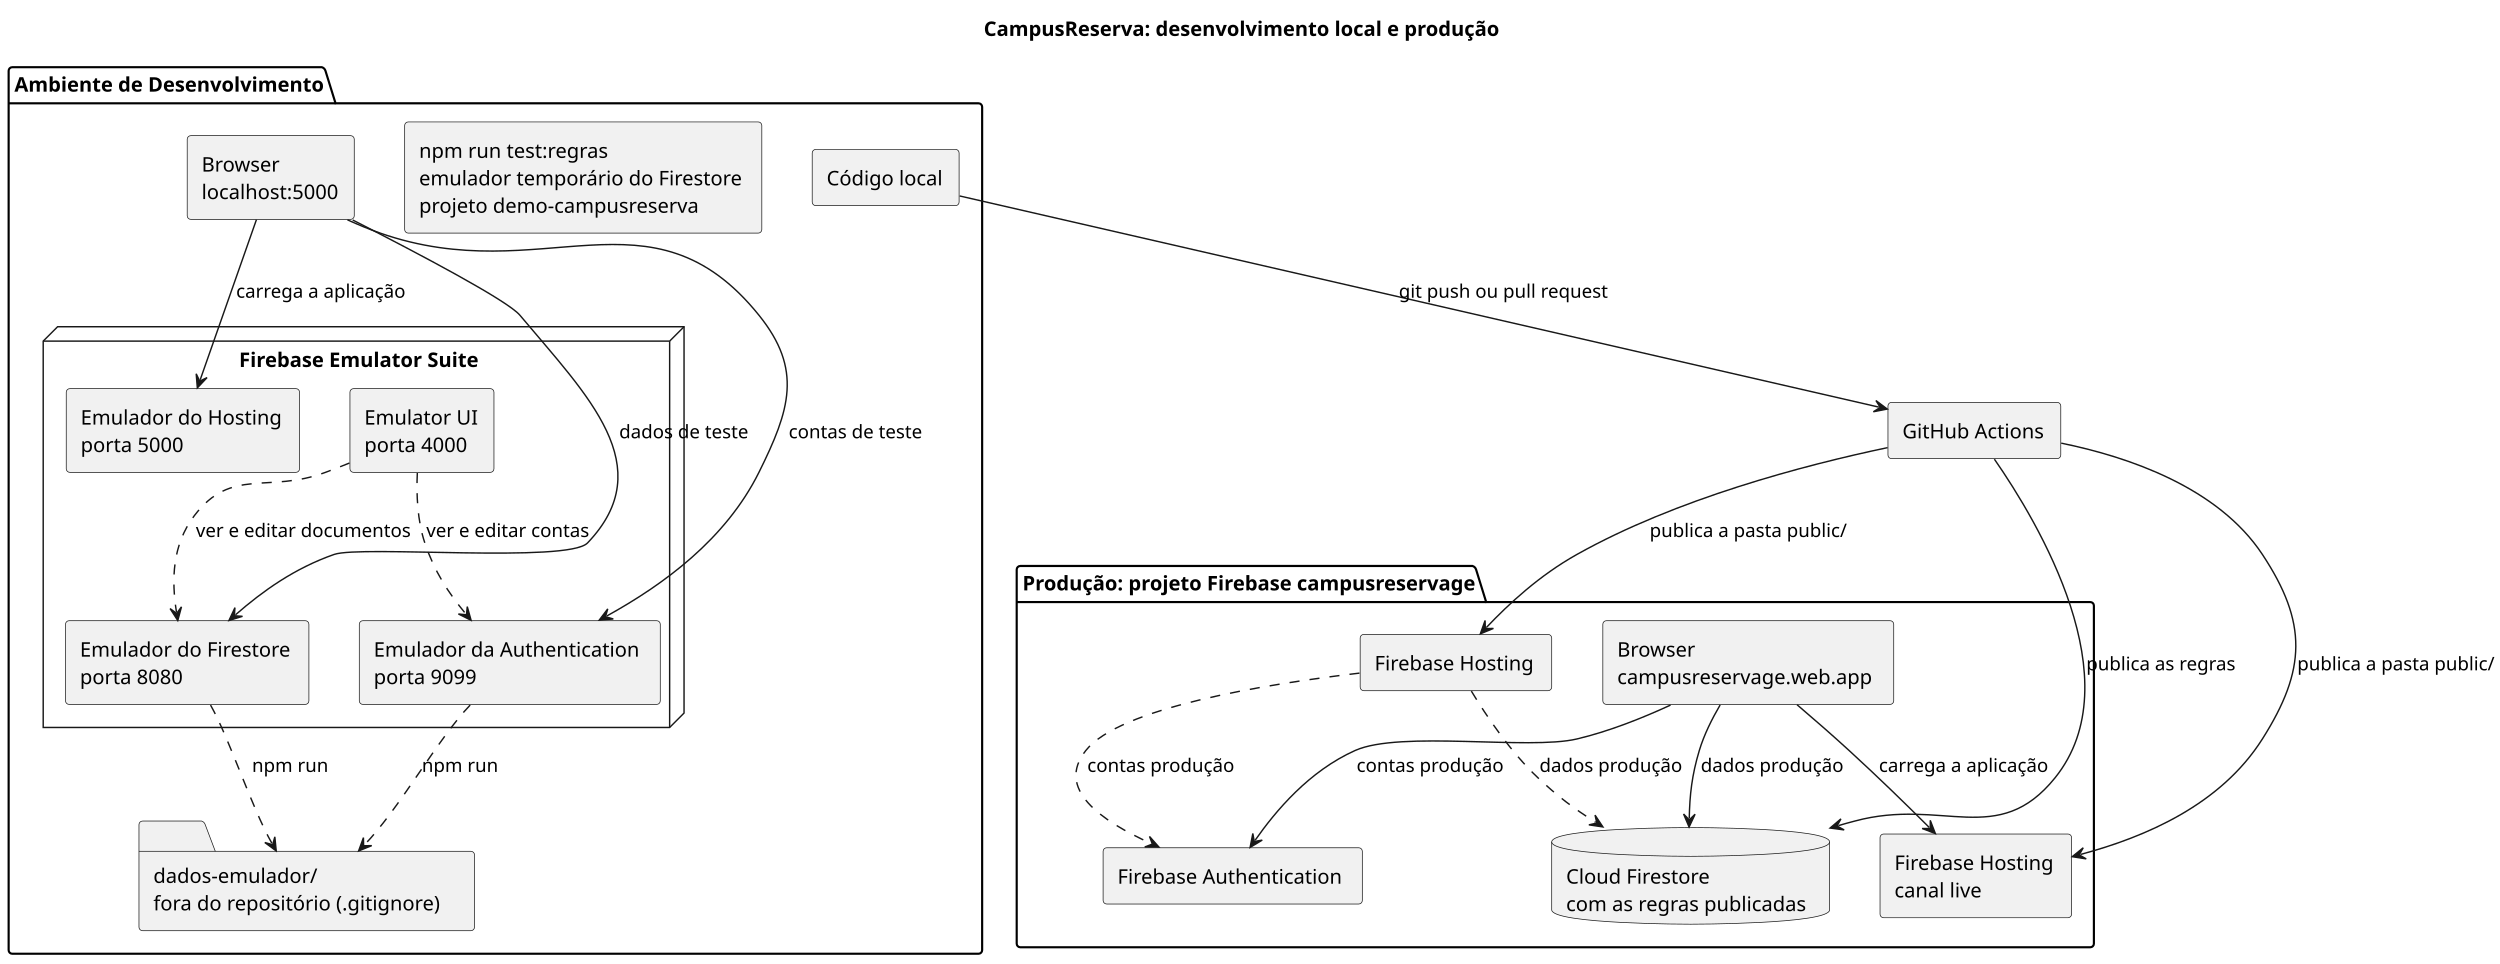
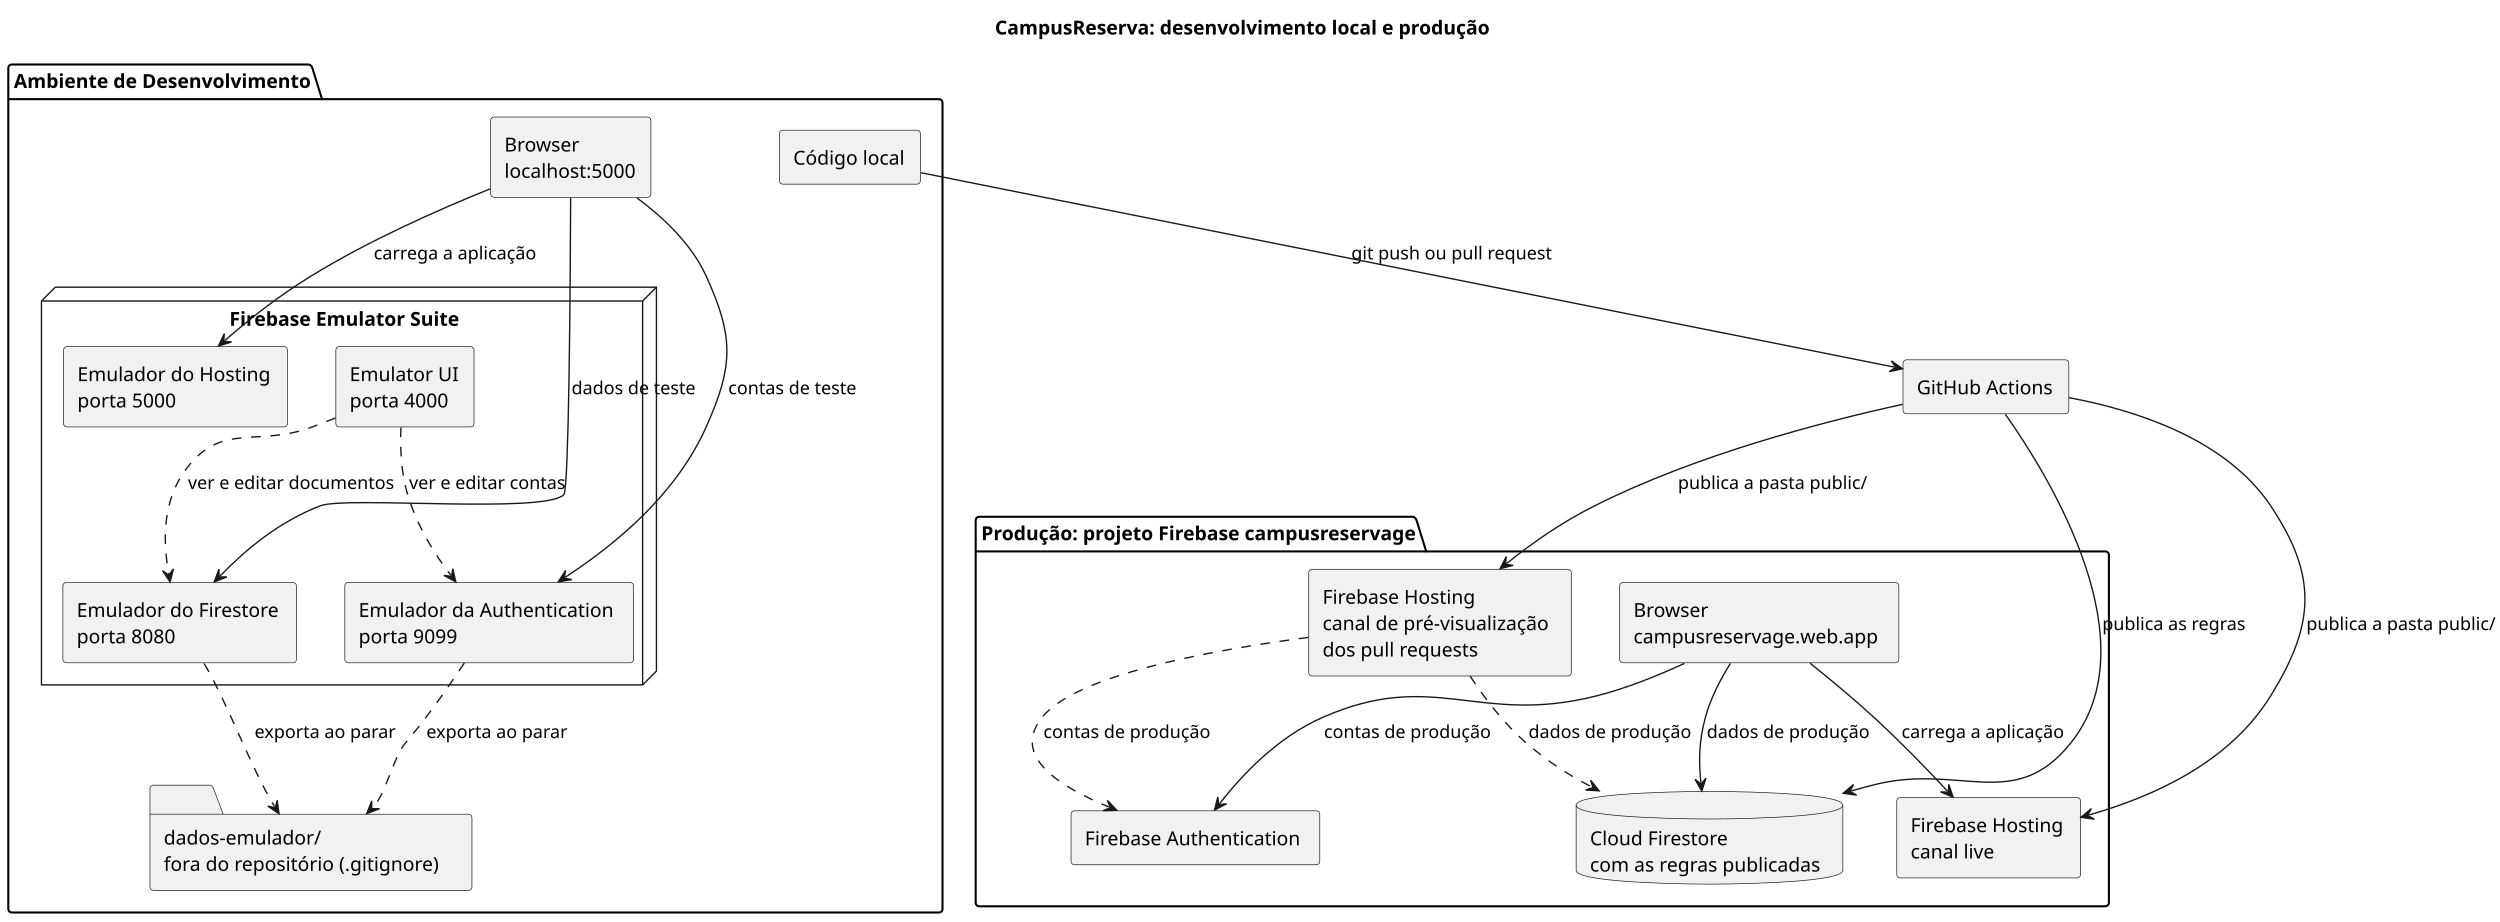
- <svg xmlns="http://www.w3.org/2000/svg" contentStyleType="text/css" height="669px" preserveAspectRatio="none" style="width:1736px;height:669px;background:#FFFFFF;" version="1.1" viewBox="0 0 1736 669" width="1736px" zoomAndPan="magnify">
+ <svg xmlns="http://www.w3.org/2000/svg" contentStyleType="text/css" height="667px" preserveAspectRatio="none" style="width:1809px;height:667px;background:#FFFFFF;" version="1.1" viewBox="0 0 1809 667" width="1809px" zoomAndPan="magnify">
  <defs />
  <g>
-     <text fill="#000000" font-family="sans-serif" font-size="14" font-weight="bold" lengthAdjust="spacing" textLength="356" x="683.105" y="24.966">CampusReserva: desenvolvimento local e produção</text>
+     <text fill="#000000" font-family="sans-serif" font-size="14" font-weight="bold" lengthAdjust="spacing" textLength="356" x="719.92" y="24.966">CampusReserva: desenvolvimento local e produção</text>
    <g id="cluster_dev">
-       <path d="M8.5,46.67 L223.5,46.67 A3.75,3.75 0 0 1 226,49.17 L233,71.738 L679.5,71.738 A2.5,2.5 0 0 1 682,74.238 L682,659.78 A2.5,2.5 0 0 1 679.5,662.28 L8.5,662.28 A2.5,2.5 0 0 1 6,659.78 L6,49.17 A2.5,2.5 0 0 1 8.5,46.67 " fill="none" style="stroke:#000000;stroke-width:1.5;" />
+       <path d="M8.5,46.67 L223.5,46.67 A3.75,3.75 0 0 1 226,49.17 L233,71.738 L679.5,71.738 A2.5,2.5 0 0 1 682,74.238 L682,657.78 A2.5,2.5 0 0 1 679.5,660.28 L8.5,660.28 A2.5,2.5 0 0 1 6,657.78 L6,49.17 A2.5,2.5 0 0 1 8.5,46.67 " fill="none" style="stroke:#000000;stroke-width:1.5;" />
      <line style="stroke:#000000;stroke-width:1.5;" x1="6" x2="233" y1="71.738" y2="71.738" />
      <text fill="#000000" font-family="sans-serif" font-size="14" font-weight="bold" lengthAdjust="spacing" textLength="214" x="10" y="63.636">Ambiente de Desenvolvimento</text>
    </g>
    <g id="cluster_emu">
-       <polygon fill="none" points="30,236.87,40,226.87,475,226.87,475,495.14,465,505.14,30,505.14,30,236.87" style="stroke:#181818;stroke-width:1.0;" />
-       <line style="stroke:#181818;stroke-width:1.0;" x1="465" x2="475" y1="236.87" y2="226.87" />
-       <line style="stroke:#181818;stroke-width:1.0;" x1="30" x2="465" y1="236.87" y2="236.87" />
-       <line style="stroke:#181818;stroke-width:1.0;" x1="465" x2="465" y1="236.87" y2="505.14" />
-       <text fill="#000000" font-family="sans-serif" font-size="14" font-weight="bold" lengthAdjust="spacing" textLength="165" x="166" y="254.836">Firebase Emulator Suite</text>
+       <polygon fill="none" points="30,217.8,40,207.8,475,207.8,475,485.61,465,495.61,30,495.61,30,217.8" style="stroke:#181818;stroke-width:1.0;" />
+       <line style="stroke:#181818;stroke-width:1.0;" x1="465" x2="475" y1="217.8" y2="207.8" />
+       <line style="stroke:#181818;stroke-width:1.0;" x1="30" x2="465" y1="217.8" y2="217.8" />
+       <line style="stroke:#181818;stroke-width:1.0;" x1="465" x2="465" y1="217.8" y2="495.61" />
+       <text fill="#000000" font-family="sans-serif" font-size="14" font-weight="bold" lengthAdjust="spacing" textLength="165" x="166" y="235.766">Firebase Emulator Suite</text>
    </g>
    <g id="cluster_prod">
-       <path d="M708.5,393.01 L1022.5,393.01 A3.75,3.75 0 0 1 1025,395.51 L1032,418.078 L1451.5,418.078 A2.5,2.5 0 0 1 1454,420.578 L1454,655.28 A2.5,2.5 0 0 1 1451.5,657.78 L708.5,657.78 A2.5,2.5 0 0 1 706,655.28 L706,395.51 A2.5,2.5 0 0 1 708.5,393.01 " fill="none" style="stroke:#000000;stroke-width:1.5;" />
-       <line style="stroke:#000000;stroke-width:1.5;" x1="706" x2="1032" y1="418.078" y2="418.078" />
-       <text fill="#000000" font-family="sans-serif" font-size="14" font-weight="bold" lengthAdjust="spacing" textLength="313" x="710" y="409.976">Produção: projeto Firebase campusreservage</text>
+       <path d="M708.5,373.94 L1022.5,373.94 A3.75,3.75 0 0 1 1025,376.44 L1032,399.008 L1523.5,399.008 A2.5,2.5 0 0 1 1526,401.508 L1526,653.28 A2.5,2.5 0 0 1 1523.5,655.78 L708.5,655.78 A2.5,2.5 0 0 1 706,653.28 L706,376.44 A2.5,2.5 0 0 1 708.5,373.94 " fill="none" style="stroke:#000000;stroke-width:1.5;" />
+       <line style="stroke:#000000;stroke-width:1.5;" x1="706" x2="1032" y1="399.008" y2="399.008" />
+       <text fill="#000000" font-family="sans-serif" font-size="14" font-weight="bold" lengthAdjust="spacing" textLength="313" x="710" y="390.906">Produção: projeto Firebase campusreservage</text>
    </g>
    <g id="elem_bdev">
-       <rect fill="#F1F1F1" height="58.136" rx="2.5" ry="2.5" style="stroke:#181818;stroke-width:0.5;" width="116" x="130" y="94.2" />
-       <text fill="#000000" font-family="sans-serif" font-size="14" lengthAdjust="spacing" textLength="55" x="140" y="119.166">Browser</text>
-       <text fill="#000000" font-family="sans-serif" font-size="14" lengthAdjust="spacing" textLength="96" x="140" y="138.234">localhost:5000</text>
+       <rect fill="#F1F1F1" height="58.136" rx="2.5" ry="2.5" style="stroke:#181818;stroke-width:0.5;" width="116" x="355" y="84.67" />
+       <text fill="#000000" font-family="sans-serif" font-size="14" lengthAdjust="spacing" textLength="55" x="365" y="109.636">Browser</text>
+       <text fill="#000000" font-family="sans-serif" font-size="14" lengthAdjust="spacing" textLength="96" x="365" y="128.704">localhost:5000</text>
    </g>
    <g id="elem_dados">
-       <path d="M99,570.14 L140,570.14 A3.75,3.75 0 0 1 142.5,572.64 L149.5,591.14 L327,591.14 A2.5,2.5 0 0 1 329.5,593.64 L329.5,643.776 A2.5,2.5 0 0 1 327,646.276 L99,646.276 A2.5,2.5 0 0 1 96.5,643.776 L96.5,572.64 A2.5,2.5 0 0 1 99,570.14 " fill="#F1F1F1" style="stroke:#181818;stroke-width:0.5;" />
-       <line style="stroke:#181818;stroke-width:0.5;" x1="96.5" x2="149.5" y1="591.14" y2="591.14" />
-       <text fill="#000000" font-family="sans-serif" font-size="14" lengthAdjust="spacing" textLength="116" x="106.5" y="613.106">dados-emulador/</text>
-       <text fill="#000000" font-family="sans-serif" font-size="14" lengthAdjust="spacing" textLength="203" x="106.5" y="632.174">fora do repositório (.gitignore)</text>
-     </g>
-     <g id="elem_testes">
-       <rect fill="#F1F1F1" height="77.204" rx="2.5" ry="2.5" style="stroke:#181818;stroke-width:0.5;" width="248" x="281" y="84.67" />
-       <text fill="#000000" font-family="sans-serif" font-size="14" lengthAdjust="spacing" textLength="136" x="291" y="109.636">npm run test:regras</text>
-       <text fill="#000000" font-family="sans-serif" font-size="14" lengthAdjust="spacing" textLength="228" x="291" y="128.704">emulador temporário do Firestore</text>
-       <text fill="#000000" font-family="sans-serif" font-size="14" lengthAdjust="spacing" textLength="198" x="291" y="147.772">projeto demo-campusreserva</text>
+       <path d="M111,568.14 L152,568.14 A3.75,3.75 0 0 1 154.5,570.64 L161.5,589.14 L339,589.14 A2.5,2.5 0 0 1 341.5,591.64 L341.5,641.776 A2.5,2.5 0 0 1 339,644.276 L111,644.276 A2.5,2.5 0 0 1 108.5,641.776 L108.5,570.64 A2.5,2.5 0 0 1 111,568.14 " fill="#F1F1F1" style="stroke:#181818;stroke-width:0.5;" />
+       <line style="stroke:#181818;stroke-width:0.5;" x1="108.5" x2="161.5" y1="589.14" y2="589.14" />
+       <text fill="#000000" font-family="sans-serif" font-size="14" lengthAdjust="spacing" textLength="116" x="118.5" y="611.106">dados-emulador/</text>
+       <text fill="#000000" font-family="sans-serif" font-size="14" lengthAdjust="spacing" textLength="203" x="118.5" y="630.174">fora do repositório (.gitignore)</text>
    </g>
    <g id="elem_codigo">
-       <rect fill="#F1F1F1" height="39.068" rx="2.5" ry="2.5" style="stroke:#181818;stroke-width:0.5;" width="102" x="564" y="103.74" />
-       <text fill="#000000" font-family="sans-serif" font-size="14" lengthAdjust="spacing" textLength="82" x="574" y="128.706">Código local</text>
+       <rect fill="#F1F1F1" height="39.068" rx="2.5" ry="2.5" style="stroke:#181818;stroke-width:0.5;" width="102" x="564" y="94.2" />
+       <text fill="#000000" font-family="sans-serif" font-size="14" lengthAdjust="spacing" textLength="82" x="574" y="119.166">Código local</text>
    </g>
    <g id="elem_ehost">
-       <rect fill="#F1F1F1" height="58.136" rx="2.5" ry="2.5" style="stroke:#181818;stroke-width:0.5;" width="162" x="46" y="269.87" />
-       <text fill="#000000" font-family="sans-serif" font-size="14" lengthAdjust="spacing" textLength="142" x="56" y="294.836">Emulador do Hosting</text>
-       <text fill="#000000" font-family="sans-serif" font-size="14" lengthAdjust="spacing" textLength="72" x="56" y="313.904">porta 5000</text>
+       <rect fill="#F1F1F1" height="58.136" rx="2.5" ry="2.5" style="stroke:#181818;stroke-width:0.5;" width="162" x="46" y="250.8" />
+       <text fill="#000000" font-family="sans-serif" font-size="14" lengthAdjust="spacing" textLength="142" x="56" y="275.766">Emulador do Hosting</text>
+       <text fill="#000000" font-family="sans-serif" font-size="14" lengthAdjust="spacing" textLength="72" x="56" y="294.834">porta 5000</text>
    </g>
    <g id="elem_eauth">
-       <rect fill="#F1F1F1" height="58.136" rx="2.5" ry="2.5" style="stroke:#181818;stroke-width:0.5;" width="209" x="249.5" y="431.01" />
-       <text fill="#000000" font-family="sans-serif" font-size="14" lengthAdjust="spacing" textLength="189" x="259.5" y="455.976">Emulador da Authentication</text>
-       <text fill="#000000" font-family="sans-serif" font-size="14" lengthAdjust="spacing" textLength="72" x="259.5" y="475.044">porta 9099</text>
+       <rect fill="#F1F1F1" height="58.136" rx="2.5" ry="2.5" style="stroke:#181818;stroke-width:0.5;" width="209" x="249.5" y="421.47" />
+       <text fill="#000000" font-family="sans-serif" font-size="14" lengthAdjust="spacing" textLength="189" x="259.5" y="446.436">Emulador da Authentication</text>
+       <text fill="#000000" font-family="sans-serif" font-size="14" lengthAdjust="spacing" textLength="72" x="259.5" y="465.504">porta 9099</text>
    </g>
    <g id="elem_efs">
-       <rect fill="#F1F1F1" height="58.136" rx="2.5" ry="2.5" style="stroke:#181818;stroke-width:0.5;" width="169" x="45.5" y="431.01" />
-       <text fill="#000000" font-family="sans-serif" font-size="14" lengthAdjust="spacing" textLength="149" x="55.5" y="455.976">Emulador do Firestore</text>
-       <text fill="#000000" font-family="sans-serif" font-size="14" lengthAdjust="spacing" textLength="72" x="55.5" y="475.044">porta 8080</text>
+       <rect fill="#F1F1F1" height="58.136" rx="2.5" ry="2.5" style="stroke:#181818;stroke-width:0.5;" width="169" x="45.5" y="421.47" />
+       <text fill="#000000" font-family="sans-serif" font-size="14" lengthAdjust="spacing" textLength="149" x="55.5" y="446.436">Emulador do Firestore</text>
+       <text fill="#000000" font-family="sans-serif" font-size="14" lengthAdjust="spacing" textLength="72" x="55.5" y="465.504">porta 8080</text>
    </g>
    <g id="elem_eui">
-       <rect fill="#F1F1F1" height="58.136" rx="2.5" ry="2.5" style="stroke:#181818;stroke-width:0.5;" width="100" x="243" y="269.87" />
-       <text fill="#000000" font-family="sans-serif" font-size="14" lengthAdjust="spacing" textLength="80" x="253" y="294.836">Emulator UI</text>
-       <text fill="#000000" font-family="sans-serif" font-size="14" lengthAdjust="spacing" textLength="72" x="253" y="313.904">porta 4000</text>
+       <rect fill="#F1F1F1" height="58.136" rx="2.5" ry="2.5" style="stroke:#181818;stroke-width:0.5;" width="100" x="243" y="250.8" />
+       <text fill="#000000" font-family="sans-serif" font-size="14" lengthAdjust="spacing" textLength="80" x="253" y="275.766">Emulator UI</text>
+       <text fill="#000000" font-family="sans-serif" font-size="14" lengthAdjust="spacing" textLength="72" x="253" y="294.834">porta 4000</text>
    </g>
    <g id="elem_bprod">
-       <rect fill="#F1F1F1" height="58.136" rx="2.5" ry="2.5" style="stroke:#181818;stroke-width:0.5;" width="202" x="1113" y="431.01" />
-       <text fill="#000000" font-family="sans-serif" font-size="14" lengthAdjust="spacing" textLength="55" x="1123" y="455.976">Browser</text>
-       <text fill="#000000" font-family="sans-serif" font-size="14" lengthAdjust="spacing" textLength="182" x="1123" y="475.044">campusreservage.web.app</text>
+       <rect fill="#F1F1F1" height="58.136" rx="2.5" ry="2.5" style="stroke:#181818;stroke-width:0.5;" width="202" x="1172" y="421.47" />
+       <text fill="#000000" font-family="sans-serif" font-size="14" lengthAdjust="spacing" textLength="55" x="1182" y="446.436">Browser</text>
+       <text fill="#000000" font-family="sans-serif" font-size="14" lengthAdjust="spacing" textLength="182" x="1182" y="465.504">campusreservage.web.app</text>
    </g>
    <g id="elem_phost">
-       <rect fill="#F1F1F1" height="58.136" rx="2.5" ry="2.5" style="stroke:#181818;stroke-width:0.5;" width="133" x="1305.5" y="579.14" />
-       <text fill="#000000" font-family="sans-serif" font-size="14" lengthAdjust="spacing" textLength="113" x="1315.5" y="604.106">Firebase Hosting</text>
-       <text fill="#000000" font-family="sans-serif" font-size="14" lengthAdjust="spacing" textLength="63" x="1315.5" y="623.174">canal live</text>
+       <rect fill="#F1F1F1" height="58.136" rx="2.5" ry="2.5" style="stroke:#181818;stroke-width:0.5;" width="133" x="1372.5" y="577.14" />
+       <text fill="#000000" font-family="sans-serif" font-size="14" lengthAdjust="spacing" textLength="113" x="1382.5" y="602.106">Firebase Hosting</text>
+       <text fill="#000000" font-family="sans-serif" font-size="14" lengthAdjust="spacing" textLength="63" x="1382.5" y="621.174">canal live</text>
    </g>
    <g id="elem_pprev">
-       <rect fill="#F1F1F1" height="39.068" rx="2.5" ry="2.5" style="stroke:#181818;stroke-width:0.5;" width="133" x="944.5" y="440.54" />
-       <text fill="#000000" font-family="sans-serif" font-size="14" lengthAdjust="spacing" textLength="113" x="954.5" y="465.506">Firebase Hosting</text>
+       <rect fill="#F1F1F1" height="77.204" rx="2.5" ry="2.5" style="stroke:#181818;stroke-width:0.5;" width="190" x="947" y="411.94" />
+       <text fill="#000000" font-family="sans-serif" font-size="14" lengthAdjust="spacing" textLength="113" x="957" y="436.906">Firebase Hosting</text>
+       <text fill="#000000" font-family="sans-serif" font-size="14" lengthAdjust="spacing" textLength="170" x="957" y="455.974">canal de pré-visualização</text>
+       <text fill="#000000" font-family="sans-serif" font-size="14" lengthAdjust="spacing" textLength="117" x="957" y="475.042">dos pull requests</text>
    </g>
    <g id="elem_pauth">
-       <rect fill="#F1F1F1" height="39.068" rx="2.5" ry="2.5" style="stroke:#181818;stroke-width:0.5;" width="180" x="766" y="588.68" />
-       <text fill="#000000" font-family="sans-serif" font-size="14" lengthAdjust="spacing" textLength="160" x="776" y="613.646">Firebase Authentication</text>
+       <rect fill="#F1F1F1" height="39.068" rx="2.5" ry="2.5" style="stroke:#181818;stroke-width:0.5;" width="180" x="775" y="586.68" />
+       <text fill="#000000" font-family="sans-serif" font-size="14" lengthAdjust="spacing" textLength="160" x="785" y="611.646">Firebase Authentication</text>
    </g>
    <g id="elem_pfs">
-       <path d="M1077.5,584.64 C1077.5,574.64 1174,574.64 1174,574.64 C1174,574.64 1270.5,574.64 1270.5,584.64 L1270.5,631.776 C1270.5,641.776 1174,641.776 1174,641.776 C1174,641.776 1077.5,641.776 1077.5,631.776 L1077.5,584.64 " fill="#F1F1F1" style="stroke:#181818;stroke-width:0.5;" />
-       <path d="M1077.5,584.64 C1077.5,594.64 1174,594.64 1174,594.64 C1174,594.64 1270.5,594.64 1270.5,584.64 " fill="none" style="stroke:#181818;stroke-width:0.5;" />
-       <text fill="#000000" font-family="sans-serif" font-size="14" lengthAdjust="spacing" textLength="102" x="1087.5" y="613.606">Cloud Firestore</text>
-       <text fill="#000000" font-family="sans-serif" font-size="14" lengthAdjust="spacing" textLength="173" x="1087.5" y="632.674">com as regras publicadas</text>
+       <path d="M1140.5,582.64 C1140.5,572.64 1237,572.64 1237,572.64 C1237,572.64 1333.5,572.64 1333.5,582.64 L1333.5,629.776 C1333.5,639.776 1237,639.776 1237,639.776 C1237,639.776 1140.5,639.776 1140.5,629.776 L1140.5,582.64 " fill="#F1F1F1" style="stroke:#181818;stroke-width:0.5;" />
+       <path d="M1140.5,582.64 C1140.5,592.64 1237,592.64 1237,592.64 C1237,592.64 1333.5,592.64 1333.5,582.64 " fill="none" style="stroke:#181818;stroke-width:0.5;" />
+       <text fill="#000000" font-family="sans-serif" font-size="14" lengthAdjust="spacing" textLength="102" x="1150.5" y="611.606">Cloud Firestore</text>
+       <text fill="#000000" font-family="sans-serif" font-size="14" lengthAdjust="spacing" textLength="173" x="1150.5" y="630.674">com as regras publicadas</text>
    </g>
    <g id="elem_ci">
-       <rect fill="#F1F1F1" height="39.068" rx="2.5" ry="2.5" style="stroke:#181818;stroke-width:0.5;" width="120" x="1311" y="279.41" />
-       <text fill="#000000" font-family="sans-serif" font-size="14" lengthAdjust="spacing" textLength="100" x="1321" y="304.376">GitHub Actions</text>
+       <rect fill="#F1F1F1" height="39.068" rx="2.5" ry="2.5" style="stroke:#181818;stroke-width:0.5;" width="120" x="1377" y="260.34" />
+       <text fill="#000000" font-family="sans-serif" font-size="14" lengthAdjust="spacing" textLength="100" x="1387" y="285.306">GitHub Actions</text>
    </g>
    <g id="link_bdev_ehost">
-       <path d="M178.06,152.56 C166.75,184.76 150.369,231.399 139.019,263.709 " fill="none" id="bdev-to-ehost" style="stroke:#181818;stroke-width:1.0;" />
-       <polygon fill="#181818" points="137.03,269.37,143.787,262.204,138.687,264.652,136.239,259.553,137.03,269.37" style="stroke:#181818;stroke-width:1.0;" />
-       <text fill="#000000" font-family="sans-serif" font-size="13" lengthAdjust="spacing" textLength="113" x="163.96" y="206.767">carrega a aplicação</text>
+       <path d="M354.73,136.62 C316.58,152.01 266.34,174.35 225,199.8 C201.17,214.48 181.2,230.306 162.66,246.406 " fill="none" id="bdev-to-ehost" style="stroke:#181818;stroke-width:1.0;" />
+       <polygon fill="#181818" points="158.13,250.34,167.548,247.459,161.905,247.061,162.303,241.419,158.13,250.34" style="stroke:#181818;stroke-width:1.0;" />
+       <text fill="#000000" font-family="sans-serif" font-size="13" lengthAdjust="spacing" textLength="113" x="270.44" y="187.697">carrega a aplicação</text>
    </g>
    <g id="link_bdev_eauth">
-       <path d="M241.27,152.66 C248.78,156.06 256.5,159.25 264,161.87 C376.9,201.36 451.92,125.77 527,218.87 C557.45,256.63 548.59,284.57 527,328.01 C503.94,374.41 460.994,405.872 421.324,427.752 " fill="none" id="bdev-to-eauth" style="stroke:#181818;stroke-width:1.0;" />
-       <polygon fill="#181818" points="416.07,430.65,425.883,429.806,420.448,428.235,422.019,422.801,416.07,430.65" style="stroke:#181818;stroke-width:1.0;" />
-       <text fill="#000000" font-family="sans-serif" font-size="13" lengthAdjust="spacing" textLength="91" x="547.65" y="304.337">contas de teste</text>
+       <path d="M460.94,143.22 C480.28,157.52 500.48,176.74 511,199.8 C531.13,243.93 530.79,264.66 511,308.94 C489.21,357.71 446.228,393.301 408.998,417.701 " fill="none" id="bdev-to-eauth" style="stroke:#181818;stroke-width:1.0;" />
+       <polygon fill="#181818" points="403.98,420.99,413.7,419.402,408.162,418.249,409.315,412.711,403.98,420.99" style="stroke:#181818;stroke-width:1.0;" />
+       <text fill="#000000" font-family="sans-serif" font-size="13" lengthAdjust="spacing" textLength="91" x="526.97" y="285.267">contas de teste</text>
    </g>
    <g id="link_bdev_efs">
-       <path d="M244.93,152.78 C292.04,176.8 352.56,208.81 361,218.87 C408.13,275.04 458.66,324 408,377.01 C394.48,391.16 250.48,378.54 232,385.01 C204.53,394.63 182.593,410.298 163.513,426.928 " fill="none" id="bdev-to-efs" style="stroke:#181818;stroke-width:1.0;" />
-       <polygon fill="#181818" points="158.99,430.87,168.403,427.972,162.759,427.585,163.146,421.941,158.99,430.87" style="stroke:#181818;stroke-width:1.0;" />
-       <text fill="#000000" font-family="sans-serif" font-size="13" lengthAdjust="spacing" textLength="88" x="429.95" y="304.337">dados de teste</text>
+       <path d="M412.92,143.06 C412.67,206.38 411.7,354.14 408,357.94 C394.33,371.95 250.28,358.93 232,365.94 C201.85,377.49 178.164,397.389 159.204,416.789 " fill="none" id="bdev-to-efs" style="stroke:#181818;stroke-width:1.0;" />
+       <polygon fill="#181818" points="155.01,421.08,164.161,417.439,158.505,417.504,158.44,411.848,155.01,421.08" style="stroke:#181818;stroke-width:1.0;" />
+       <text fill="#000000" font-family="sans-serif" font-size="13" lengthAdjust="spacing" textLength="88" x="413.57" y="285.267">dados de teste</text>
    </g>
    <g id="link_eui_eauth">
-       <path d="M289.79,328.46 C289.09,343.3 289.79,361.53 295,377.01 C301.66,396.8 311.058,411.295 323.298,426.105 " fill="none" id="eui-to-eauth" style="stroke:#181818;stroke-width:1.0;stroke-dasharray:7.0,7.0;" />
-       <polygon fill="#181818" points="327.12,430.73,324.47,421.244,323.935,426.876,318.303,426.341,327.12,430.73" style="stroke:#181818;stroke-width:1.0;" />
-       <text fill="#000000" font-family="sans-serif" font-size="13" lengthAdjust="spacing" textLength="110" x="296" y="372.907">ver e editar contas</text>
+       <path d="M290.12,309.29 C289.51,324.1 290.19,342.34 295,357.94 C302.13,381.08 313.255,399.198 326.226,416.308 " fill="none" id="eui-to-eauth" style="stroke:#181818;stroke-width:1.0;stroke-dasharray:7.0,7.0;" />
+       <polygon fill="#181818" points="329.85,421.09,327.601,411.501,326.829,417.105,321.226,416.334,329.85,421.09" style="stroke:#181818;stroke-width:1.0;" />
+       <text fill="#000000" font-family="sans-serif" font-size="13" lengthAdjust="spacing" textLength="110" x="296" y="353.837">ver e editar contas</text>
    </g>
    <g id="link_eui_efs">
-       <path d="M242.68,321.52 C237.08,323.77 231.43,325.98 226,328.01 C186.11,342.91 160.8,324.13 135,358.01 C119.35,378.55 119.113,402.9 122.523,424.96 " fill="none" id="eui-to-efs" style="stroke:#181818;stroke-width:1.0;stroke-dasharray:7.0,7.0;" />
-       <polygon fill="#181818" points="123.44,430.89,126.018,421.385,122.676,425.949,118.112,422.607,123.44,430.89" style="stroke:#181818;stroke-width:1.0;" />
-       <text fill="#000000" font-family="sans-serif" font-size="13" lengthAdjust="spacing" textLength="146" x="136" y="372.907">ver e editar documentos</text>
+       <path d="M242.68,302.45 C237.08,304.7 231.43,306.91 226,308.94 C186.11,323.85 160.73,305.01 135,338.94 C117.35,362.22 117.872,390.937 122.052,415.227 " fill="none" id="eui-to-efs" style="stroke:#181818;stroke-width:1.0;stroke-dasharray:7.0,7.0;" />
+       <polygon fill="#181818" points="123.07,421.14,125.486,411.592,122.222,416.212,117.602,412.949,123.07,421.14" style="stroke:#181818;stroke-width:1.0;" />
+       <text fill="#000000" font-family="sans-serif" font-size="13" lengthAdjust="spacing" textLength="146" x="136" y="353.837">ver e editar documentos</text>
    </g>
    <g id="link_eauth_dados">
-       <path d="M326.48,489.6 C304.36,512.52 277.275,561.591 253.175,586.581 " fill="none" id="eauth-to-dados" style="stroke:#181818;stroke-width:1.0;stroke-dasharray:7.0,7.0;" />
-       <polygon fill="#181818" points="249.01,590.9,258.137,587.198,252.481,587.301,252.378,581.645,249.01,590.9" style="stroke:#181818;stroke-width:1.0;" />
-       <text fill="#000000" font-family="sans-serif" font-size="13" lengthAdjust="spacing" textLength="52" x="292.94" y="536.037">npm run</text>
+       <path d="M335.98,479.78 C324.42,497.18 308.69,519.62 293,538.14 C284.53,548.14 279.062,575.116 269.672,584.466 " fill="none" id="eauth-to-dados" style="stroke:#181818;stroke-width:1.0;stroke-dasharray:7.0,7.0;" />
+       <polygon fill="#181818" points="265.42,588.7,274.62,585.184,268.963,585.172,268.975,579.515,265.42,588.7" style="stroke:#181818;stroke-width:1.0;" />
+       <text fill="#000000" font-family="sans-serif" font-size="13" lengthAdjust="spacing" textLength="100" x="308.49" y="534.037">exporta ao parar</text>
    </g>
    <g id="link_efs_dados">
-       <path d="M146.2,489.6 C159.22,512.52 174.657,560.692 188.847,585.682 " fill="none" id="efs-to-dados" style="stroke:#181818;stroke-width:1.0;stroke-dasharray:7.0,7.0;" />
-       <polygon fill="#181818" points="191.81,590.9,190.844,581.098,189.341,586.552,183.888,585.049,191.81,590.9" style="stroke:#181818;stroke-width:1.0;" />
-       <text fill="#000000" font-family="sans-serif" font-size="13" lengthAdjust="spacing" textLength="52" x="174.99" y="536.037">npm run</text>
+       <path d="M147.65,480.09 C162.94,504.82 182.014,556.687 198.734,583.717 " fill="none" id="efs-to-dados" style="stroke:#181818;stroke-width:1.0;stroke-dasharray:7.0,7.0;" />
+       <polygon fill="#181818" points="201.89,588.82,200.557,579.062,199.26,584.568,193.754,583.27,201.89,588.82" style="stroke:#181818;stroke-width:1.0;" />
+       <text fill="#000000" font-family="sans-serif" font-size="13" lengthAdjust="spacing" textLength="100" x="184.19" y="534.037">exporta ao parar</text>
    </g>
    <g id="link_bprod_phost">
-       <path d="M1247.86,489.36 C1259.46,499.25 1272.43,510.54 1284,521.14 C1304.48,539.91 1322.612,557.572 1339.672,574.592 " fill="none" id="bprod-to-phost" style="stroke:#181818;stroke-width:1.0;" />
-       <polygon fill="#181818" points="1343.92,578.83,1340.374,569.642,1340.38,575.298,1334.724,575.305,1343.92,578.83" style="stroke:#181818;stroke-width:1.0;" />
-       <text fill="#000000" font-family="sans-serif" font-size="13" lengthAdjust="spacing" textLength="113" x="1304.7" y="536.037">carrega a aplicação</text>
+       <path d="M1309.75,479.91 C1324.46,491.67 1341.36,505.68 1356,519.14 C1376.02,537.55 1393.193,555.267 1409.193,572.467 " fill="none" id="bprod-to-phost" style="stroke:#181818;stroke-width:1.0;" />
+       <polygon fill="#181818" points="1413.28,576.86,1410.079,567.546,1409.874,573.199,1404.221,572.995,1413.28,576.86" style="stroke:#181818;stroke-width:1.0;" />
+       <text fill="#000000" font-family="sans-serif" font-size="13" lengthAdjust="spacing" textLength="113" x="1375.94" y="534.037">carrega a aplicação</text>
    </g>
    <g id="link_bprod_pauth">
-       <path d="M1160.03,489.6 C1140.13,498.78 1117.06,507.93 1095,513.14 C1061.65,521.03 972.27,507.12 941,521.14 C909,535.5 886.025,562.837 871.515,583.528 " fill="none" id="bprod-to-pauth" style="stroke:#181818;stroke-width:1.0;" />
-       <polygon fill="#181818" points="868.07,588.44,876.513,583.368,870.941,584.346,869.963,578.775,868.07,588.44" style="stroke:#181818;stroke-width:1.0;" />
-       <text fill="#000000" font-family="sans-serif" font-size="13" lengthAdjust="spacing" textLength="101" x="942" y="536.037">contas produção</text>
+       <path d="M1218.84,480.02 C1199.24,489.09 1176.6,498.16 1155,503.61 C1069.41,525.19 1037.77,483.54 957,519.14 C923.78,533.79 898.665,560.911 882.505,581.491 " fill="none" id="bprod-to-pauth" style="stroke:#181818;stroke-width:1.0;" />
+       <polygon fill="#181818" points="878.8,586.21,887.504,581.602,881.888,582.277,881.212,576.661,878.8,586.21" style="stroke:#181818;stroke-width:1.0;" />
+       <text fill="#000000" font-family="sans-serif" font-size="13" lengthAdjust="spacing" textLength="119" x="958" y="534.037">contas de produção</text>
    </g>
    <g id="link_bprod_pfs">
-       <path d="M1194.46,489.53 C1188.81,499.16 1183.28,510.24 1180,521.14 C1174.86,538.21 1173.324,552.011 1173.014,568.311 " fill="none" id="bprod-to-pfs" style="stroke:#181818;stroke-width:1.0;" />
-       <polygon fill="#181818" points="1172.9,574.31,1177.07,565.388,1172.995,569.311,1169.072,565.236,1172.9,574.31" style="stroke:#181818;stroke-width:1.0;" />
-       <text fill="#000000" font-family="sans-serif" font-size="13" lengthAdjust="spacing" textLength="98" x="1181" y="536.037">dados produção</text>
+       <path d="M1252.14,480.01 C1244.9,491.56 1237.68,505.4 1234,519.14 C1229.4,536.33 1229.107,550.171 1230.777,566.441 " fill="none" id="bprod-to-pfs" style="stroke:#181818;stroke-width:1.0;" />
+       <polygon fill="#181818" points="1231.39,572.41,1234.45,563.048,1230.88,567.436,1226.492,563.865,1231.39,572.41" style="stroke:#181818;stroke-width:1.0;" />
+       <text fill="#000000" font-family="sans-serif" font-size="13" lengthAdjust="spacing" textLength="116" x="1235" y="534.037">dados de produção</text>
    </g>
    <g id="link_pprev_pauth">
-       <path d="M944.02,467.41 C875.95,475.38 777.31,491.75 754,521.14 C732.83,547.83 764.146,569.771 799.296,585.721 " fill="none" id="pprev-to-pauth" style="stroke:#181818;stroke-width:1.0;stroke-dasharray:7.0,7.0;" />
-       <polygon fill="#181818" points="804.76,588.2,798.217,580.838,800.207,586.134,794.911,588.124,804.76,588.2" style="stroke:#181818;stroke-width:1.0;" />
-       <text fill="#000000" font-family="sans-serif" font-size="13" lengthAdjust="spacing" textLength="101" x="755" y="536.037">contas produção</text>
+       <path d="M946.69,461.24 C872.37,470.99 777.88,489.01 754,519.14 C732.04,546.86 765.026,568.495 802.566,584.035 " fill="none" id="pprev-to-pauth" style="stroke:#181818;stroke-width:1.0;stroke-dasharray:7.0,7.0;" />
+       <polygon fill="#181818" points="808.11,586.33,801.324,579.192,803.49,584.418,798.264,586.583,808.11,586.33" style="stroke:#181818;stroke-width:1.0;" />
+       <text fill="#000000" font-family="sans-serif" font-size="13" lengthAdjust="spacing" textLength="119" x="755" y="534.037">contas de produção</text>
    </g>
    <g id="link_pprev_pfs">
-       <path d="M1021.7,479.89 C1032.03,496.97 1048.9,522.17 1068,540.14 C1081.4,552.76 1092.433,561.136 1107.993,571.006 " fill="none" id="pprev-to-pfs" style="stroke:#181818;stroke-width:1.0;stroke-dasharray:7.0,7.0;" />
-       <polygon fill="#181818" points="1113.06,574.22,1107.603,566.021,1108.838,571.542,1103.317,572.777,1113.06,574.22" style="stroke:#181818;stroke-width:1.0;" />
-       <text fill="#000000" font-family="sans-serif" font-size="13" lengthAdjust="spacing" textLength="98" x="1069" y="536.037">dados produção</text>
+       <path d="M1063.76,489.23 C1074.61,505.72 1088.87,524.39 1105,538.14 C1120.45,551.32 1133.624,559.968 1151.794,569.478 " fill="none" id="pprev-to-pfs" style="stroke:#181818;stroke-width:1.0;stroke-dasharray:7.0,7.0;" />
+       <polygon fill="#181818" points="1157.11,572.26,1150.991,564.543,1152.68,569.941,1147.281,571.63,1157.11,572.26" style="stroke:#181818;stroke-width:1.0;" />
+       <text fill="#000000" font-family="sans-serif" font-size="13" lengthAdjust="spacing" textLength="116" x="1106" y="534.037">dados de produção</text>
    </g>
    <g id="link_codigo_ci">
-       <path d="M666.37,136.07 C801.38,167.09 1159.912,249.446 1304.672,282.706 " fill="none" id="codigo-to-ci" style="stroke:#181818;stroke-width:1.0;" />
-       <polygon fill="#181818" points="1310.52,284.05,1302.644,278.136,1305.647,282.93,1300.853,285.933,1310.52,284.05" style="stroke:#181818;stroke-width:1.0;" />
-       <text fill="#000000" font-family="sans-serif" font-size="13" lengthAdjust="spacing" textLength="142" x="971.33" y="206.767">git push ou pull request</text>
+       <path d="M666.42,125 C811.14,153.9 1215.566,234.655 1370.706,265.635 " fill="none" id="codigo-to-ci" style="stroke:#181818;stroke-width:1.0;" />
+       <polygon fill="#181818" points="1376.59,266.81,1368.547,261.125,1371.687,265.831,1366.981,268.97,1376.59,266.81" style="stroke:#181818;stroke-width:1.0;" />
+       <text fill="#000000" font-family="sans-serif" font-size="13" lengthAdjust="spacing" textLength="142" x="977.79" y="187.697">git push ou pull request</text>
    </g>
    <g id="link_ci_pfs">
-       <path d="M1384.9,318.84 C1415.38,362.74 1481.19,473 1427,540.14 C1387.3,589.32 1349.02,553.68 1288,570.14 C1282.37,571.66 1282.367,571.6 1276.577,573.3 " fill="none" id="ci-to-pfs" style="stroke:#181818;stroke-width:1.0;" />
-       <polygon fill="#181818" points="1270.82,574.99,1280.582,576.292,1275.618,573.581,1278.329,568.616,1270.82,574.99" style="stroke:#181818;stroke-width:1.0;" />
-       <text fill="#000000" font-family="sans-serif" font-size="13" lengthAdjust="spacing" textLength="100" x="1448.7" y="465.477">publica as regras</text>
+       <path d="M1451.07,299.75 C1483.61,345.83 1556.88,465.63 1498,538.14 C1457.07,588.56 1417.83,551.73 1355,568.14 C1348.04,569.96 1346.648,570.287 1339.458,572.347 " fill="none" id="ci-to-pfs" style="stroke:#181818;stroke-width:1.0;" />
+       <polygon fill="#181818" points="1333.69,574,1343.444,575.366,1338.497,572.623,1341.24,567.676,1333.69,574" style="stroke:#181818;stroke-width:1.0;" />
+       <text fill="#000000" font-family="sans-serif" font-size="13" lengthAdjust="spacing" textLength="100" x="1521.19" y="455.937">publica as regras</text>
    </g>
    <g id="link_ci_phost">
-       <path d="M1431.31,307.72 C1478.16,317.28 1540.19,338.43 1571,385.01 C1602.42,432.51 1601.47,465.03 1571,513.14 C1542.17,558.66 1490.525,581.023 1444.735,593.323 " fill="none" id="ci-to-phost" style="stroke:#181818;stroke-width:1.0;" />
-       <polygon fill="#181818" points="1438.94,594.88,1448.67,596.408,1443.769,593.583,1446.594,588.682,1438.94,594.88" style="stroke:#181818;stroke-width:1.0;" />
-       <text fill="#000000" font-family="sans-serif" font-size="13" lengthAdjust="spacing" textLength="133" x="1595.21" y="465.477">publica a pasta public/</text>
+       <path d="M1497.11,287.74 C1545.55,296.79 1610.73,317.7 1643,365.94 C1677.02,416.8 1675.21,451.59 1643,503.61 C1613.22,551.72 1558.815,576.118 1511.505,589.758 " fill="none" id="ci-to-phost" style="stroke:#181818;stroke-width:1.0;" />
+       <polygon fill="#181818" points="1505.74,591.42,1515.496,592.77,1510.544,590.035,1513.28,585.083,1505.74,591.42" style="stroke:#181818;stroke-width:1.0;" />
+       <text fill="#000000" font-family="sans-serif" font-size="13" lengthAdjust="spacing" textLength="133" x="1668.84" y="455.937">publica a pasta public/</text>
    </g>
    <g id="link_ci_pprev">
-       <path d="M1310.74,310.83 C1252.76,323.02 1164,346.34 1095,385.01 C1068.88,399.65 1047.926,419.133 1032.076,435.793 " fill="none" id="ci-to-pprev" style="stroke:#181818;stroke-width:1.0;" />
-       <polygon fill="#181818" points="1027.94,440.14,1037.042,436.377,1031.386,436.517,1031.245,430.862,1027.94,440.14" style="stroke:#181818;stroke-width:1.0;" />
-       <text fill="#000000" font-family="sans-serif" font-size="13" lengthAdjust="spacing" textLength="133" x="1145.5" y="372.907">publica a pasta public/</text>
+       <path d="M1376.72,292.57 C1317.8,305.47 1226.62,329.36 1154,365.94 C1129.73,378.17 1109.949,391.956 1090.099,407.806 " fill="none" id="ci-to-pprev" style="stroke:#181818;stroke-width:1.0;" />
+       <polygon fill="#181818" points="1085.41,411.55,1094.939,409.06,1089.317,408.43,1089.947,402.808,1085.41,411.55" style="stroke:#181818;stroke-width:1.0;" />
+       <text fill="#000000" font-family="sans-serif" font-size="13" lengthAdjust="spacing" textLength="133" x="1214.14" y="353.837">publica a pasta public/</text>
    </g>
  </g>
</svg>
